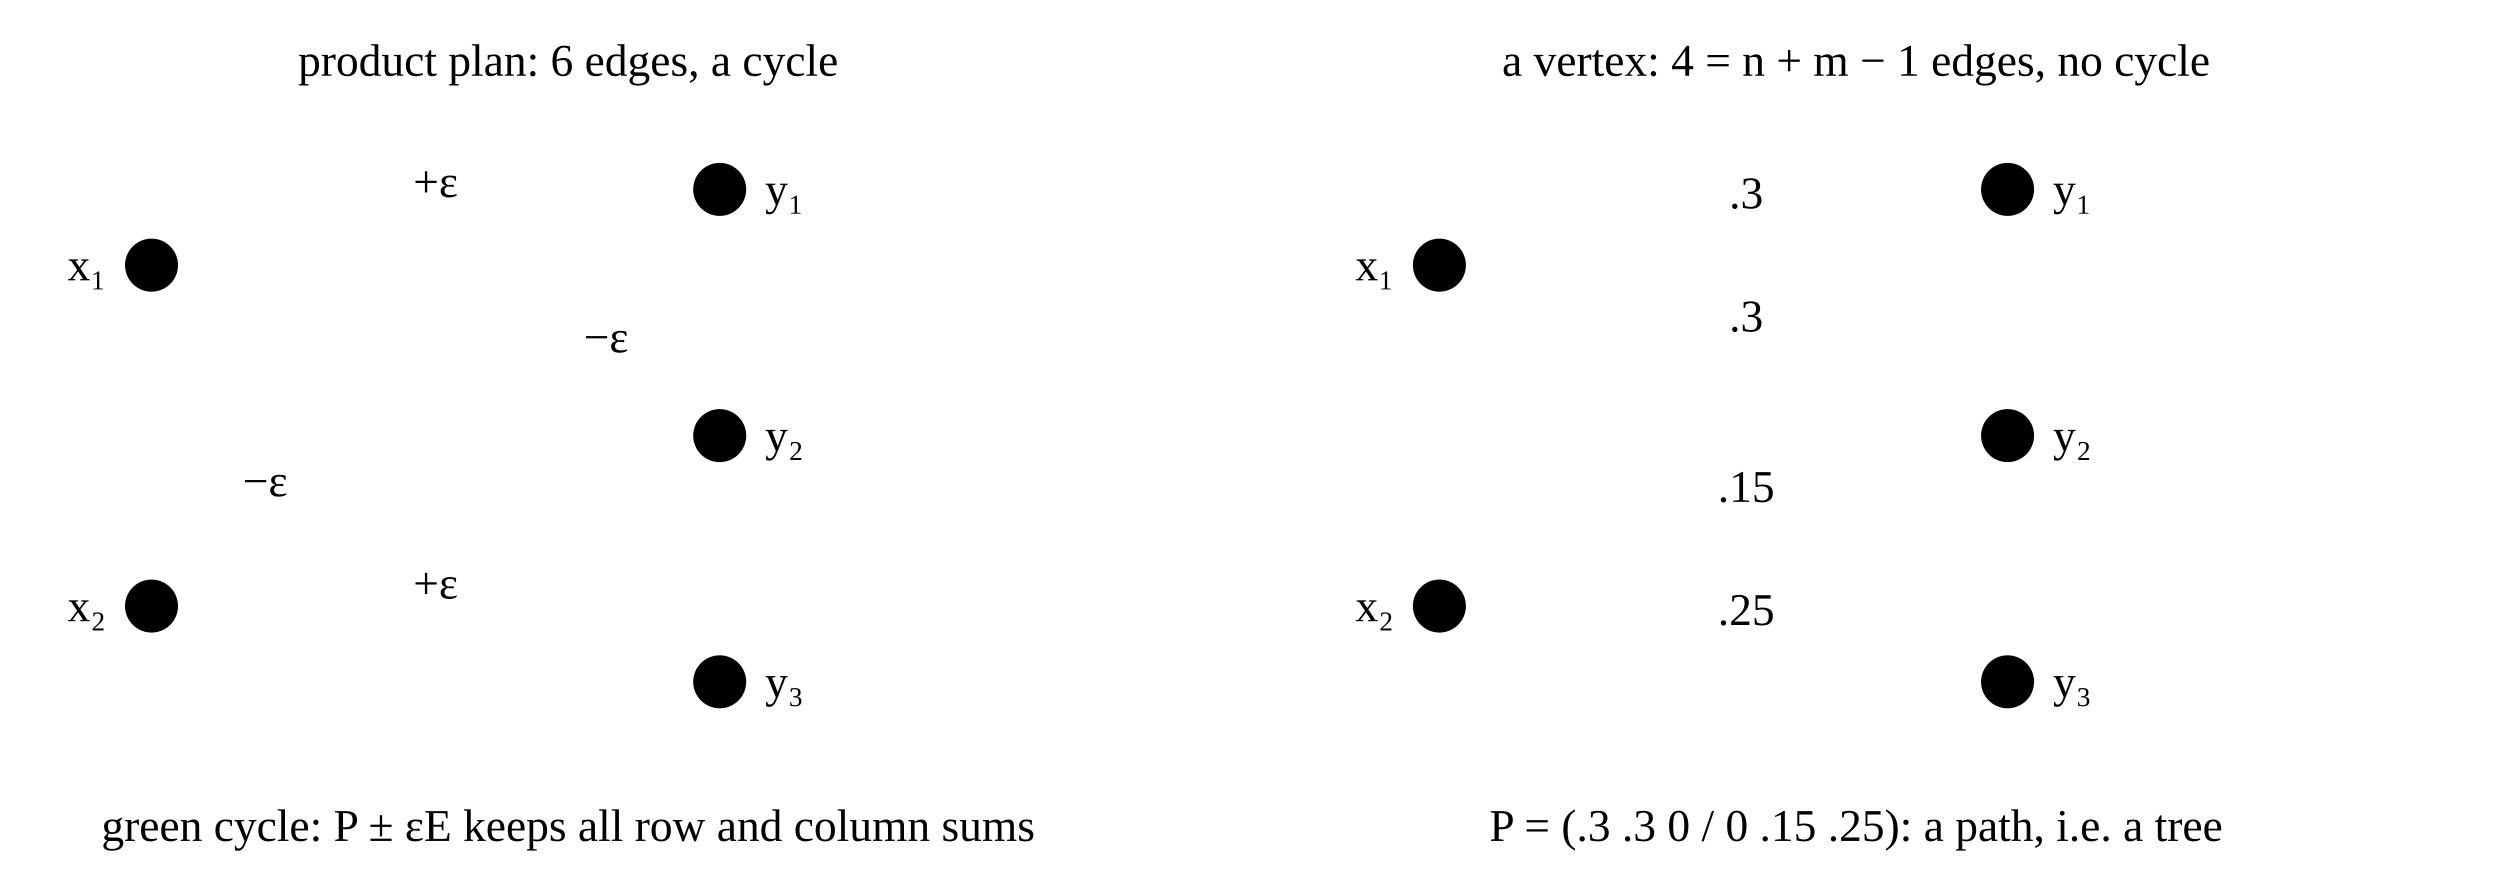
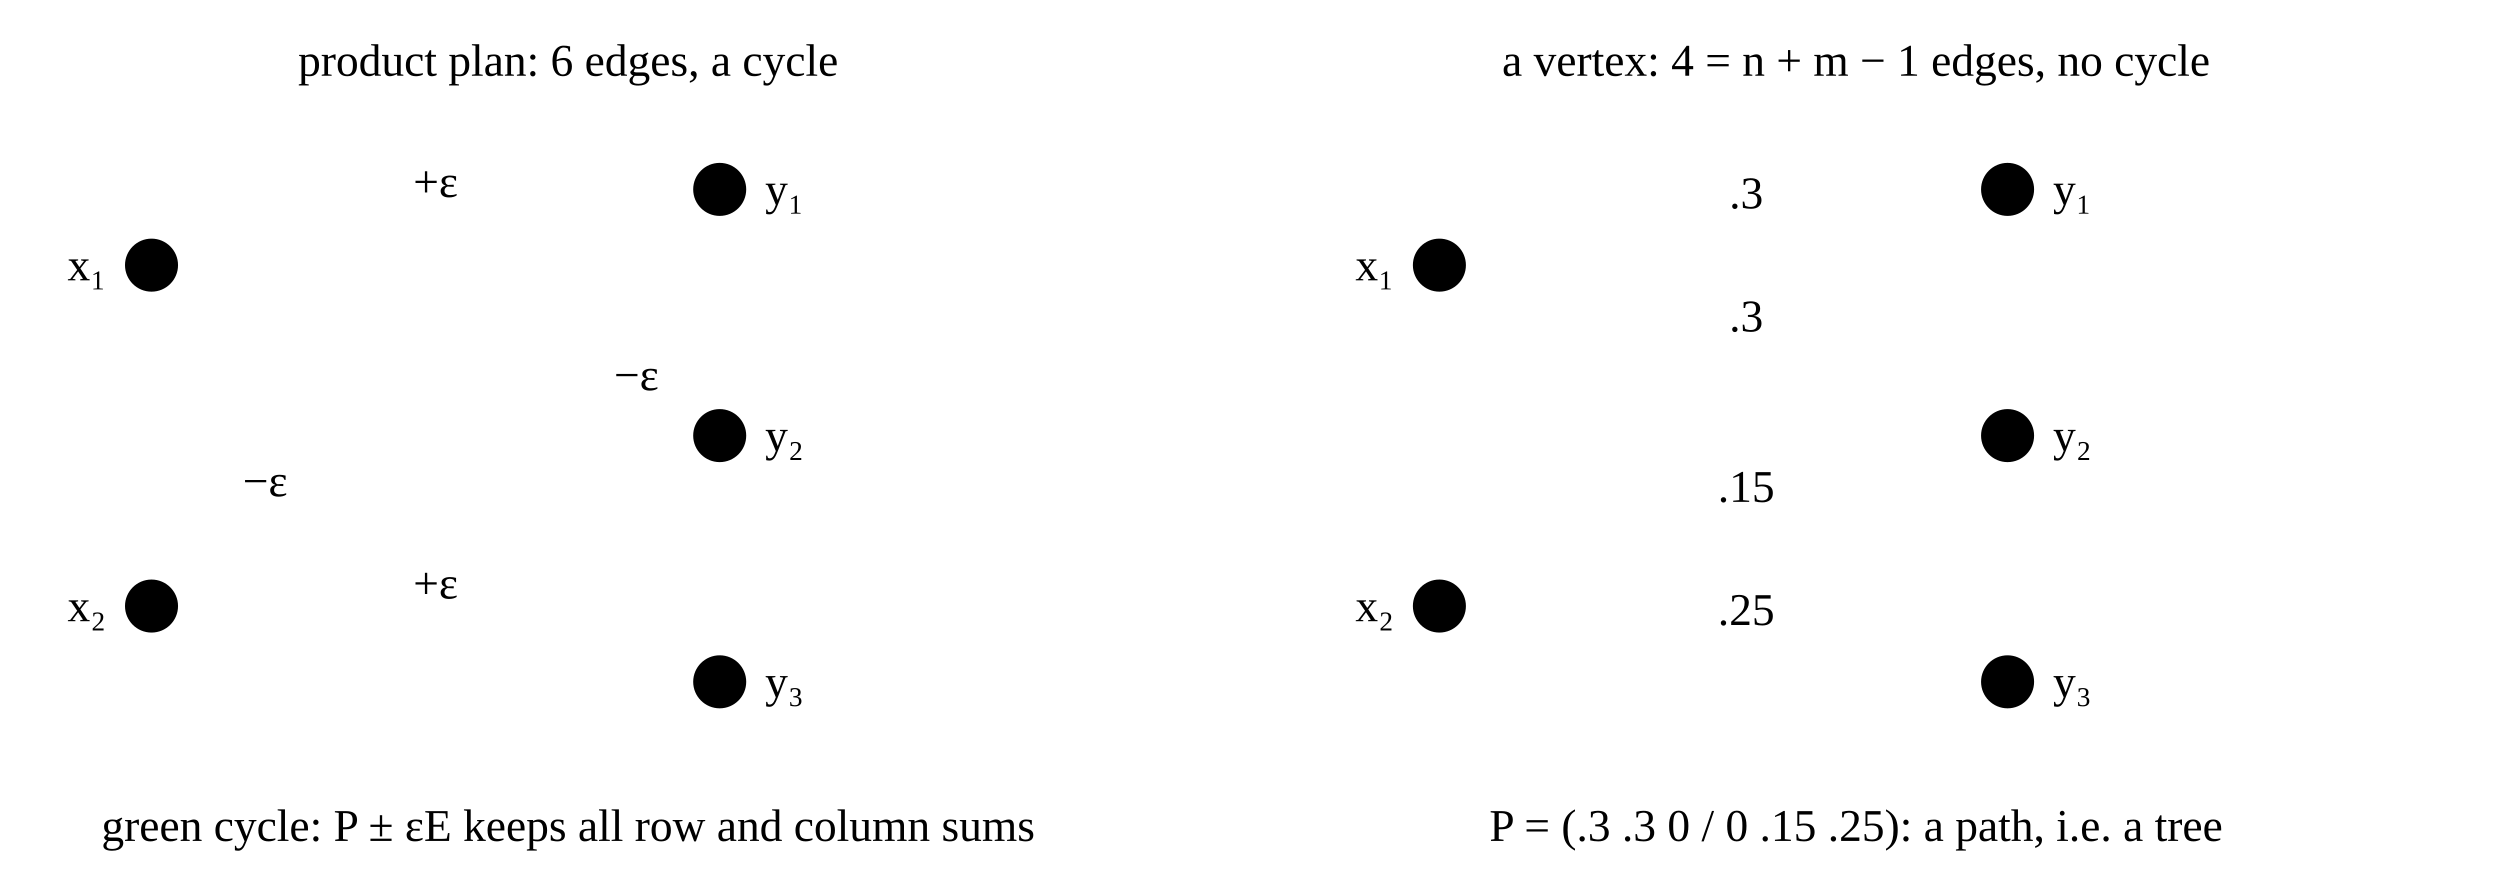
<svg xmlns="http://www.w3.org/2000/svg" viewBox="0 0 660 236" role="img" aria-label="A support with a cycle can be perturbed both ways; the support of a vertex is a forest">
  <text x="150.0" y="20.0" class="tx-b" text-anchor="middle">product plan: 6 edges, a cycle</text>
  <line x1="40" y1="70" x2="190" y2="50" class="ln c3" />
  <text x="115.0" y="52.0" class="tx-s t3" text-anchor="middle">+ε</text>
  <line x1="40" y1="70" x2="190" y2="115" class="ln c3" />
-   <text x="160.0" y="93.0" class="tx-s t3" text-anchor="middle">−ε</text>
+   <text x="168.0" y="103.0" class="tx-s t3" text-anchor="middle">−ε</text>
  <line x1="40" y1="70" x2="190" y2="180" class="ln cm thin" />
  <line x1="40" y1="160" x2="190" y2="50" class="ln c3" />
  <text x="70.0" y="131.0" class="tx-s t3" text-anchor="middle">−ε</text>
  <line x1="40" y1="160" x2="190" y2="115" class="ln c3" />
  <text x="115.0" y="158.0" class="tx-s t3" text-anchor="middle">+ε</text>
  <line x1="40" y1="160" x2="190" y2="180" class="ln cm thin" />
  <circle cx="40" cy="70" r="7" class="f2" />
  <text x="28.0" y="74.0" class="tx-s t2" text-anchor="end">x₁</text>
  <circle cx="40" cy="160" r="7" class="f2" />
  <text x="28.0" y="164.0" class="tx-s t2" text-anchor="end">x₂</text>
  <circle cx="190" cy="50" r="7" class="f1" />
  <text x="202.0" y="54.0" class="tx-s t1" text-anchor="start">y₁</text>
  <circle cx="190" cy="115" r="7" class="f1" />
  <text x="202.0" y="119.0" class="tx-s t1" text-anchor="start">y₂</text>
  <circle cx="190" cy="180" r="7" class="f1" />
  <text x="202.0" y="184.0" class="tx-s t1" text-anchor="start">y₃</text>
  <text x="490.0" y="20.0" class="tx-b" text-anchor="middle">a vertex: 4 = n + m − 1 edges, no cycle</text>
  <line x1="380" y1="70" x2="530" y2="50" class="ln c3" />
  <text x="461.0" y="55.0" class="tx-s t3" text-anchor="middle">.3</text>
  <line x1="380" y1="70" x2="530" y2="115" class="ln c3" />
  <text x="461.0" y="87.5" class="tx-s t3" text-anchor="middle">.3</text>
  <line x1="380" y1="160" x2="530" y2="115" class="ln c3" />
  <text x="461.0" y="132.5" class="tx-s t3" text-anchor="middle">.15</text>
  <line x1="380" y1="160" x2="530" y2="180" class="ln c3" />
  <text x="461.0" y="165.0" class="tx-s t3" text-anchor="middle">.25</text>
  <circle cx="380" cy="70" r="7" class="f2" />
  <text x="368.0" y="74.0" class="tx-s t2" text-anchor="end">x₁</text>
  <circle cx="380" cy="160" r="7" class="f2" />
  <text x="368.0" y="164.0" class="tx-s t2" text-anchor="end">x₂</text>
  <circle cx="530" cy="50" r="7" class="f1" />
  <text x="542.0" y="54.0" class="tx-s t1" text-anchor="start">y₁</text>
  <circle cx="530" cy="115" r="7" class="f1" />
  <text x="542.0" y="119.0" class="tx-s t1" text-anchor="start">y₂</text>
  <circle cx="530" cy="180" r="7" class="f1" />
  <text x="542.0" y="184.0" class="tx-s t1" text-anchor="start">y₃</text>
  <text x="150.0" y="222.0" class="tx-s" text-anchor="middle">green cycle: P ± εE keeps all row and column sums</text>
  <text x="490.0" y="222.0" class="tx-s" text-anchor="middle">P = (.3 .3 0 / 0 .15 .25): a path, i.e. a tree</text>
</svg>
